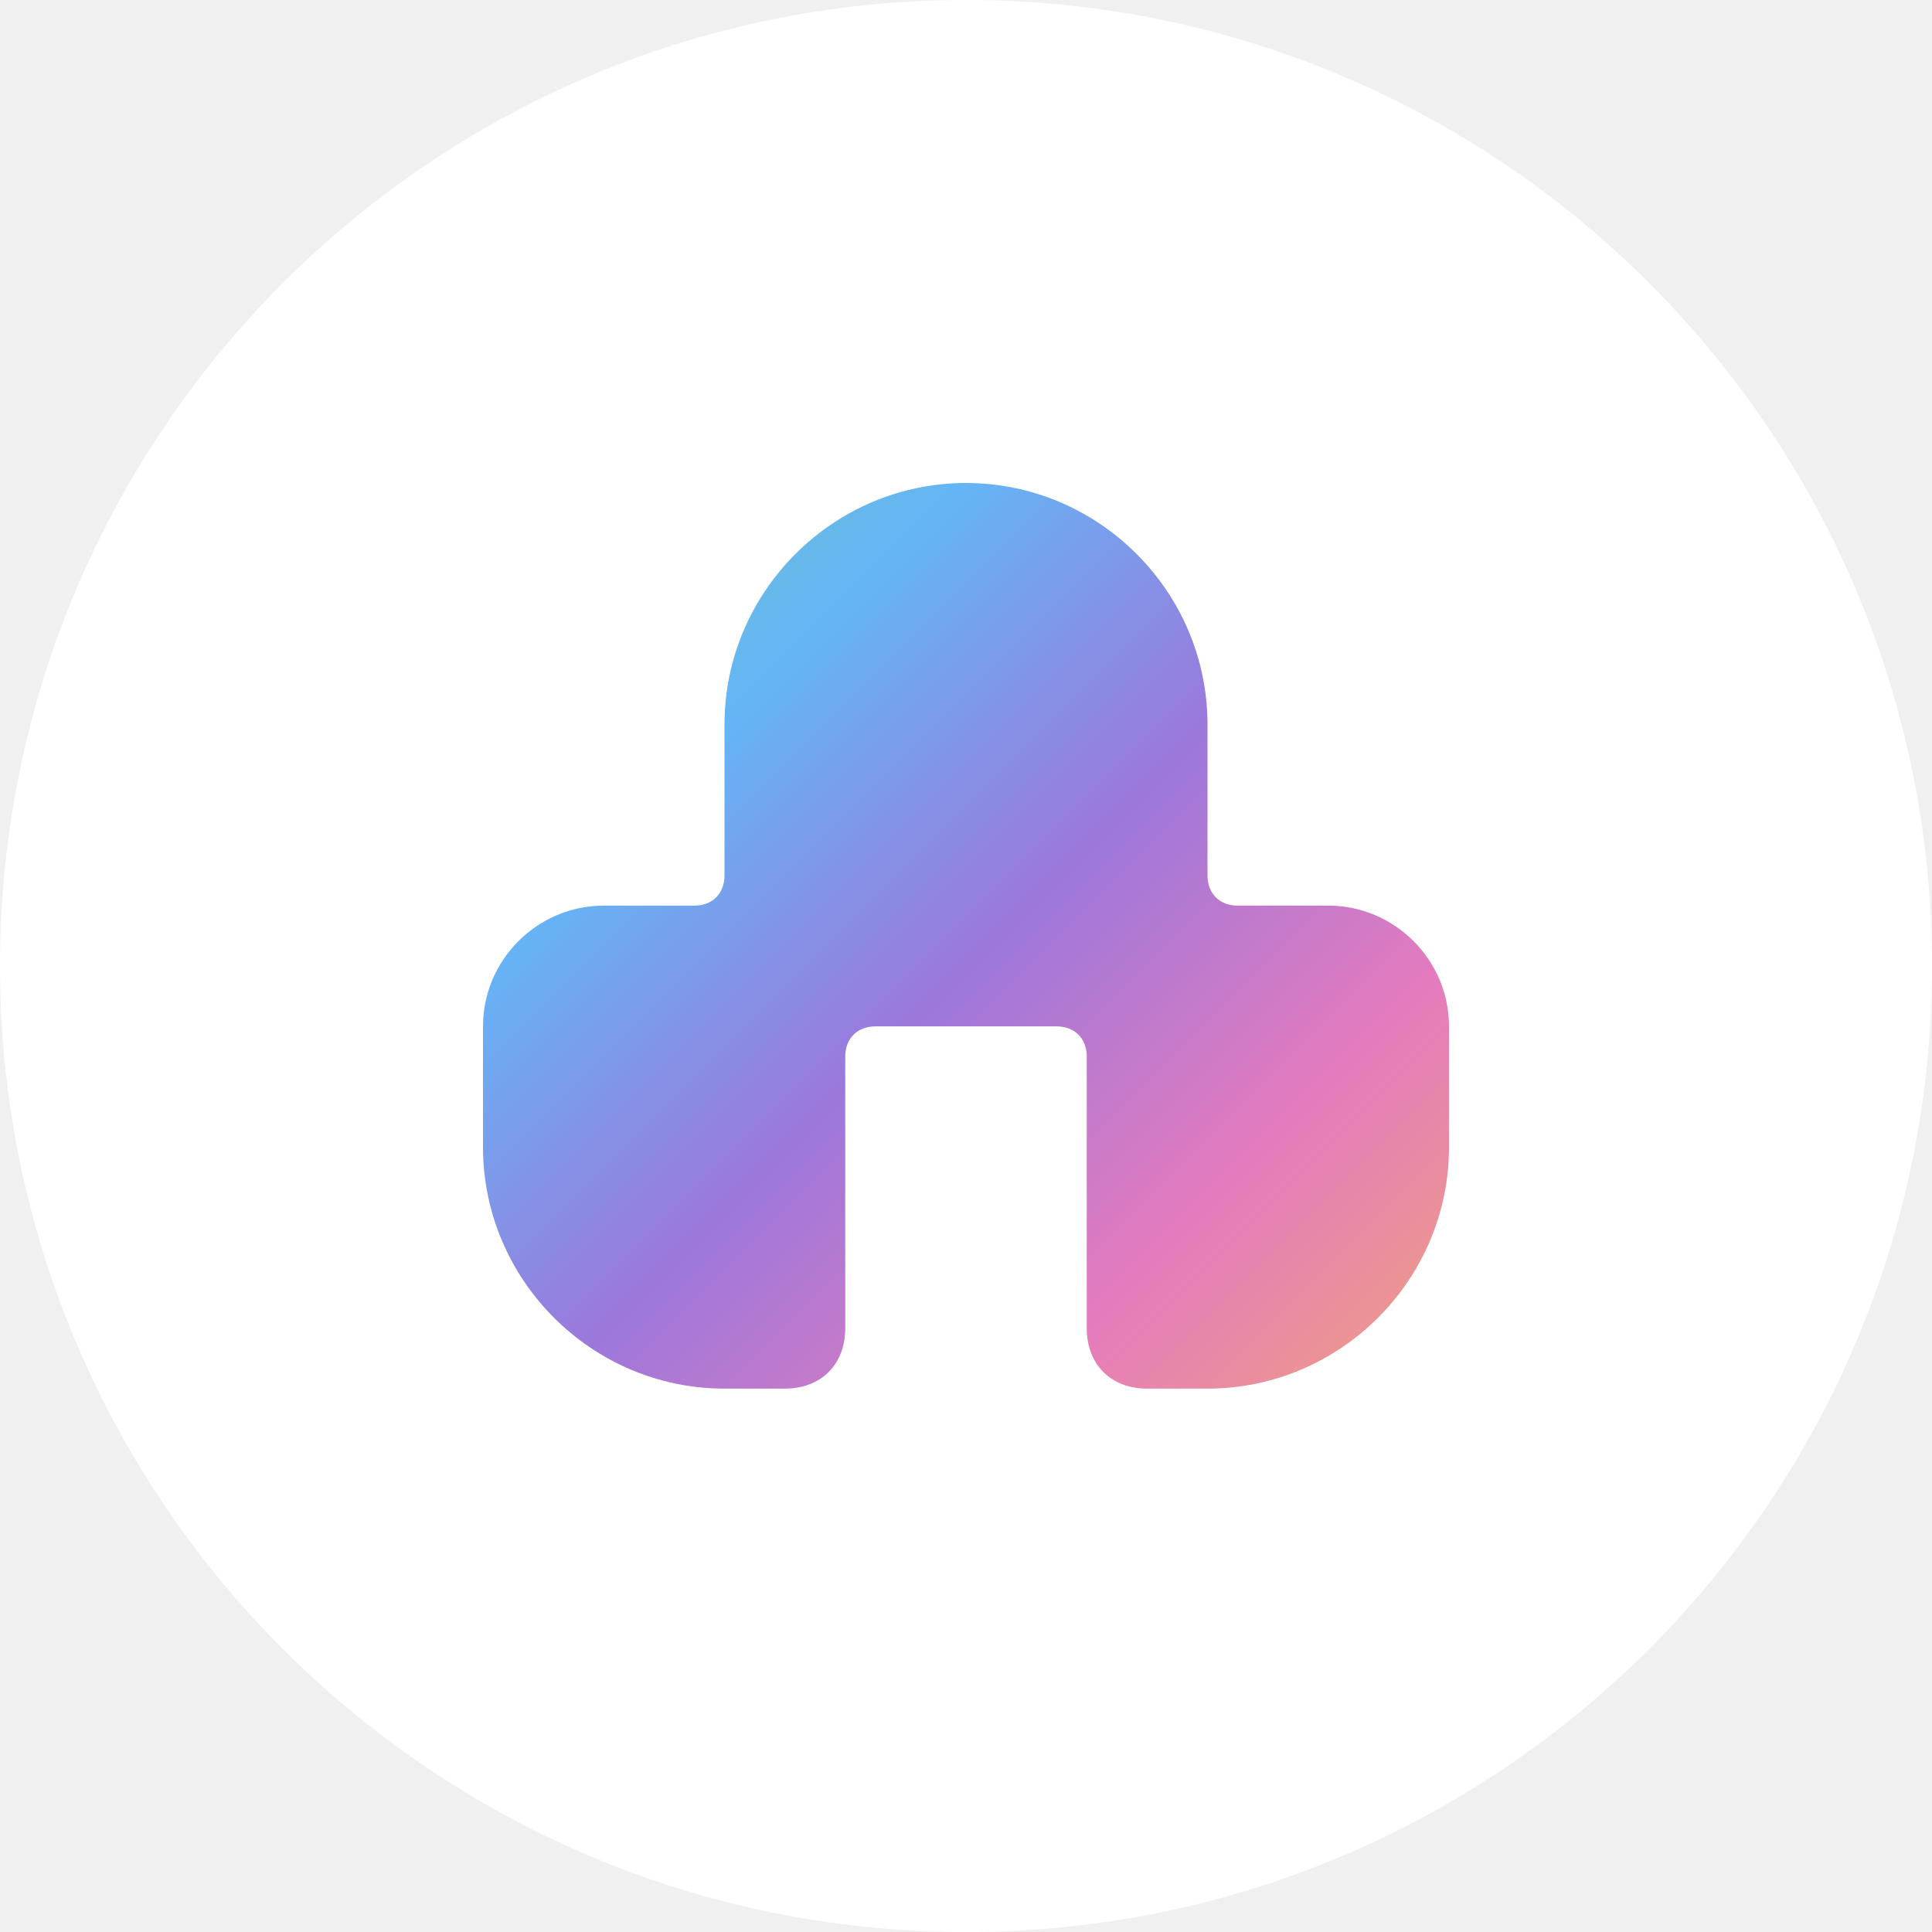
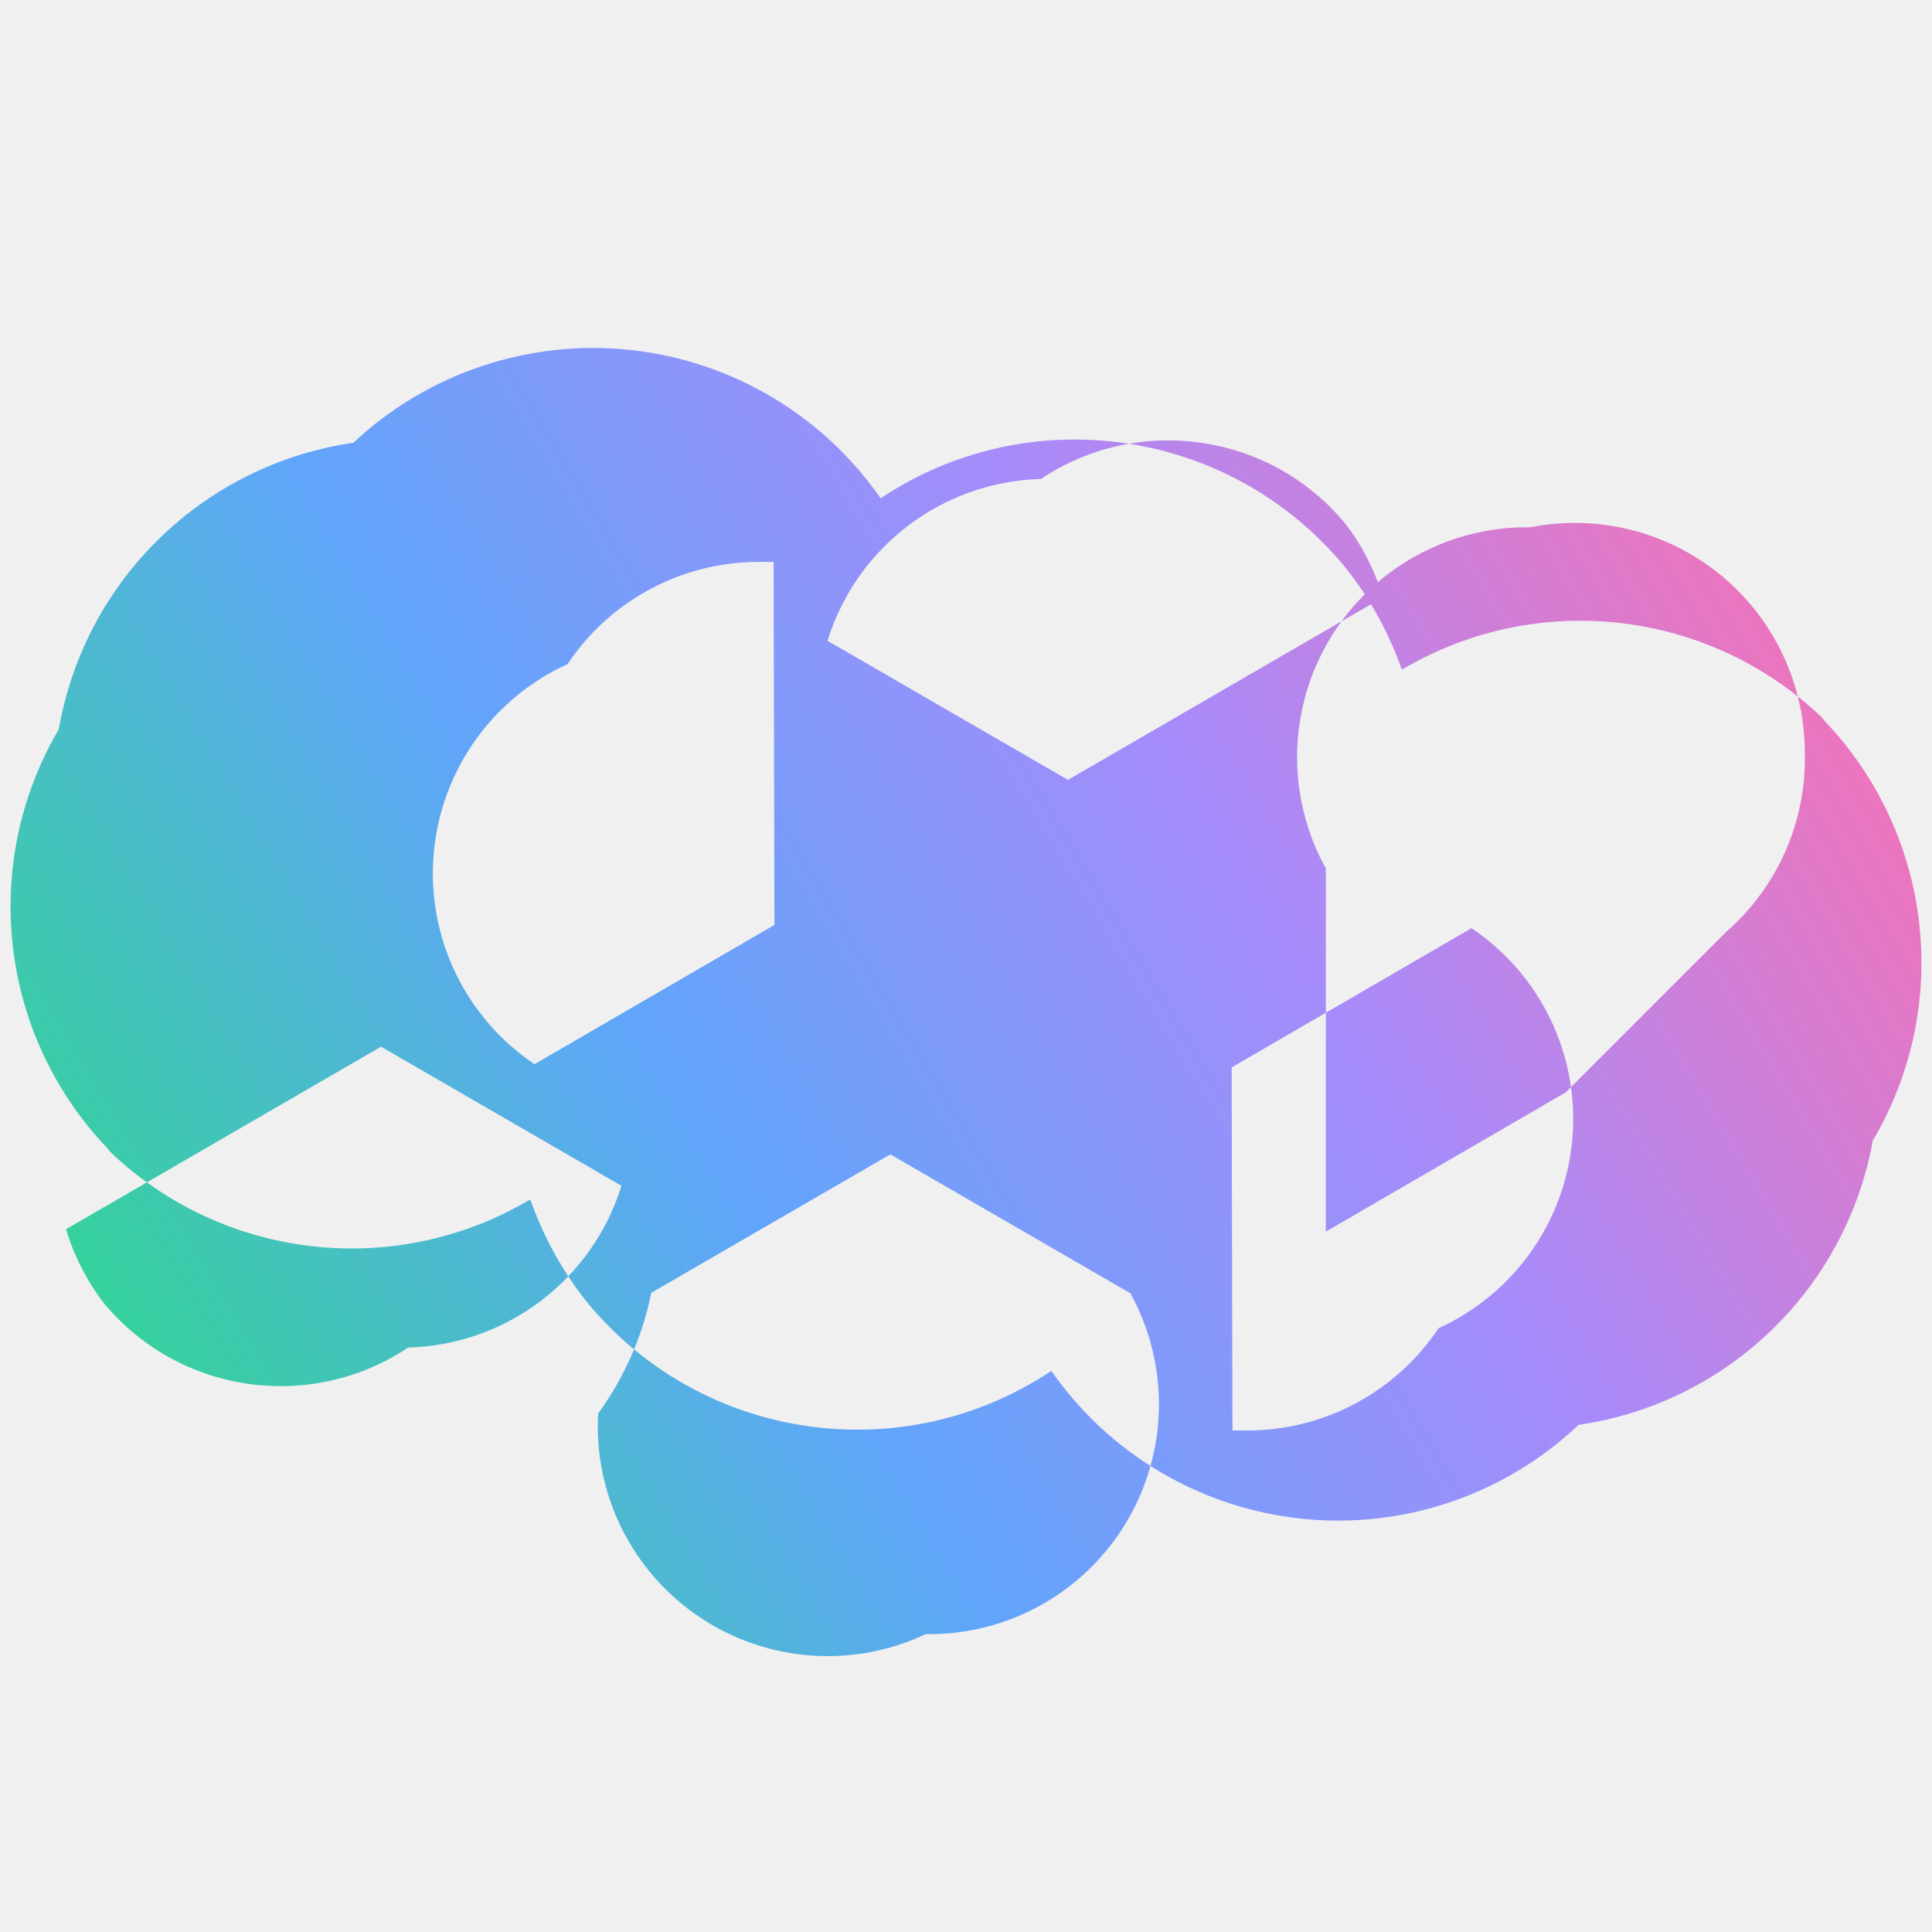
- <svg xmlns="http://www.w3.org/2000/svg" viewBox="0 0 32 32" fill="none">
-   <circle cx="16" cy="16" r="16" fill="#fff" />
+ <svg xmlns="http://www.w3.org/2000/svg" viewBox="0 0 24 24">
  <defs>
-     <linearGradient id="cg" x1="8" y1="8" x2="24" y2="24" gradientUnits="userSpaceOnUse">
-       <stop offset="0%" stop-color="#70C8B8" />
-       <stop offset="25%" stop-color="#64B5F6" />
-       <stop offset="50%" stop-color="#9C78DB" />
-       <stop offset="75%" stop-color="#E57BBD" />
-       <stop offset="100%" stop-color="#F0A576" />
+     <linearGradient id="cp-grad" x1="2" y1="18" x2="22" y2="6" gradientUnits="userSpaceOnUse">
+       <stop offset="0" stop-color="#34D399" />
+       <stop offset=".33" stop-color="#60A5FA" />
+       <stop offset=".66" stop-color="#A78BFA" />
+       <stop offset="1" stop-color="#F472B6" />
    </linearGradient>
  </defs>
-   <path d="M16 8c-2.2 0-4 1.8-4 4v2.5c0 .3-.2.5-.5.5H10c-1.1 0-2 .9-2 2v2c0 2.2 1.8 4 4 4h1c.6 0 1-.4 1-1v-4.5c0-.3.2-.5.5-.5h3c.3 0 .5.2.5.5V22c0 .6.4 1 1 1h1c2.2 0 4-1.8 4-4v-2c0-1.1-.9-2-2-2h-1.5c-.3 0-.5-.2-.5-.5V12c0-2.2-1.8-4-4-4z" fill="url(#cg)" />
+   <path d="M23.27 14.16a4.348 4.348 0 0 0-.6-5.2l-.04-.05a4.348 4.348 0 0 0-5.2-.6h-.02a4.263 4.263 0 0 0-.73-1.3 4.349 4.349 0 0 0-5.74-.82A4.352 4.352 0 0 0 4.39 5.5a4.35 4.35 0 0 0-3.66 3.56 4.348 4.348 0 0 0 .6 5.2l.04.05a4.348 4.348 0 0 0 5.2.6h.02c.17.47.41.91.73 1.3a4.349 4.349 0 0 0 5.74.82 4.344 4.344 0 0 0 6.55.67 4.35 4.35 0 0 0 3.66-3.56zM12.93 5.95a2.855 2.855 0 0 1 3.77.54c.22.28.38.6.48.93l-3.9 2.26-.01.01-2.99-1.73a2.856 2.856 0 0 1 2.65-2.01zm-5.88 2.3a2.856 2.856 0 0 1 2.38-1.27h.18l.01 4.51-2.98 1.73a2.856 2.856 0 0 1 .41-4.97zm-1.98 8.49a2.855 2.855 0 0 1-3.77-.54 2.86 2.86 0 0 1-.48-.93l3.9-2.26.01-.01 2.99 1.73a2.856 2.856 0 0 1-2.65 2.01zm2.36.82c.32-.44.55-.95.66-1.5l2.97-1.72 2.99 1.73v.01a2.856 2.856 0 0 1-2.55 4.22 2.856 2.856 0 0 1-4.07-2.74zm10.44-1.06a2.856 2.856 0 0 1-2.38 1.27h-.18l-.01-4.51 2.98-1.73a2.856 2.856 0 0 1-.41 4.97zm1.58-2.93-2.98 1.73V10.78l-.01-.01a2.856 2.856 0 0 1 2.55-4.22 2.856 2.856 0 0 1 3.41 2.8 2.856 2.856 0 0 1-.97 2.22z" fill="url(#cp-grad)" />
</svg>
